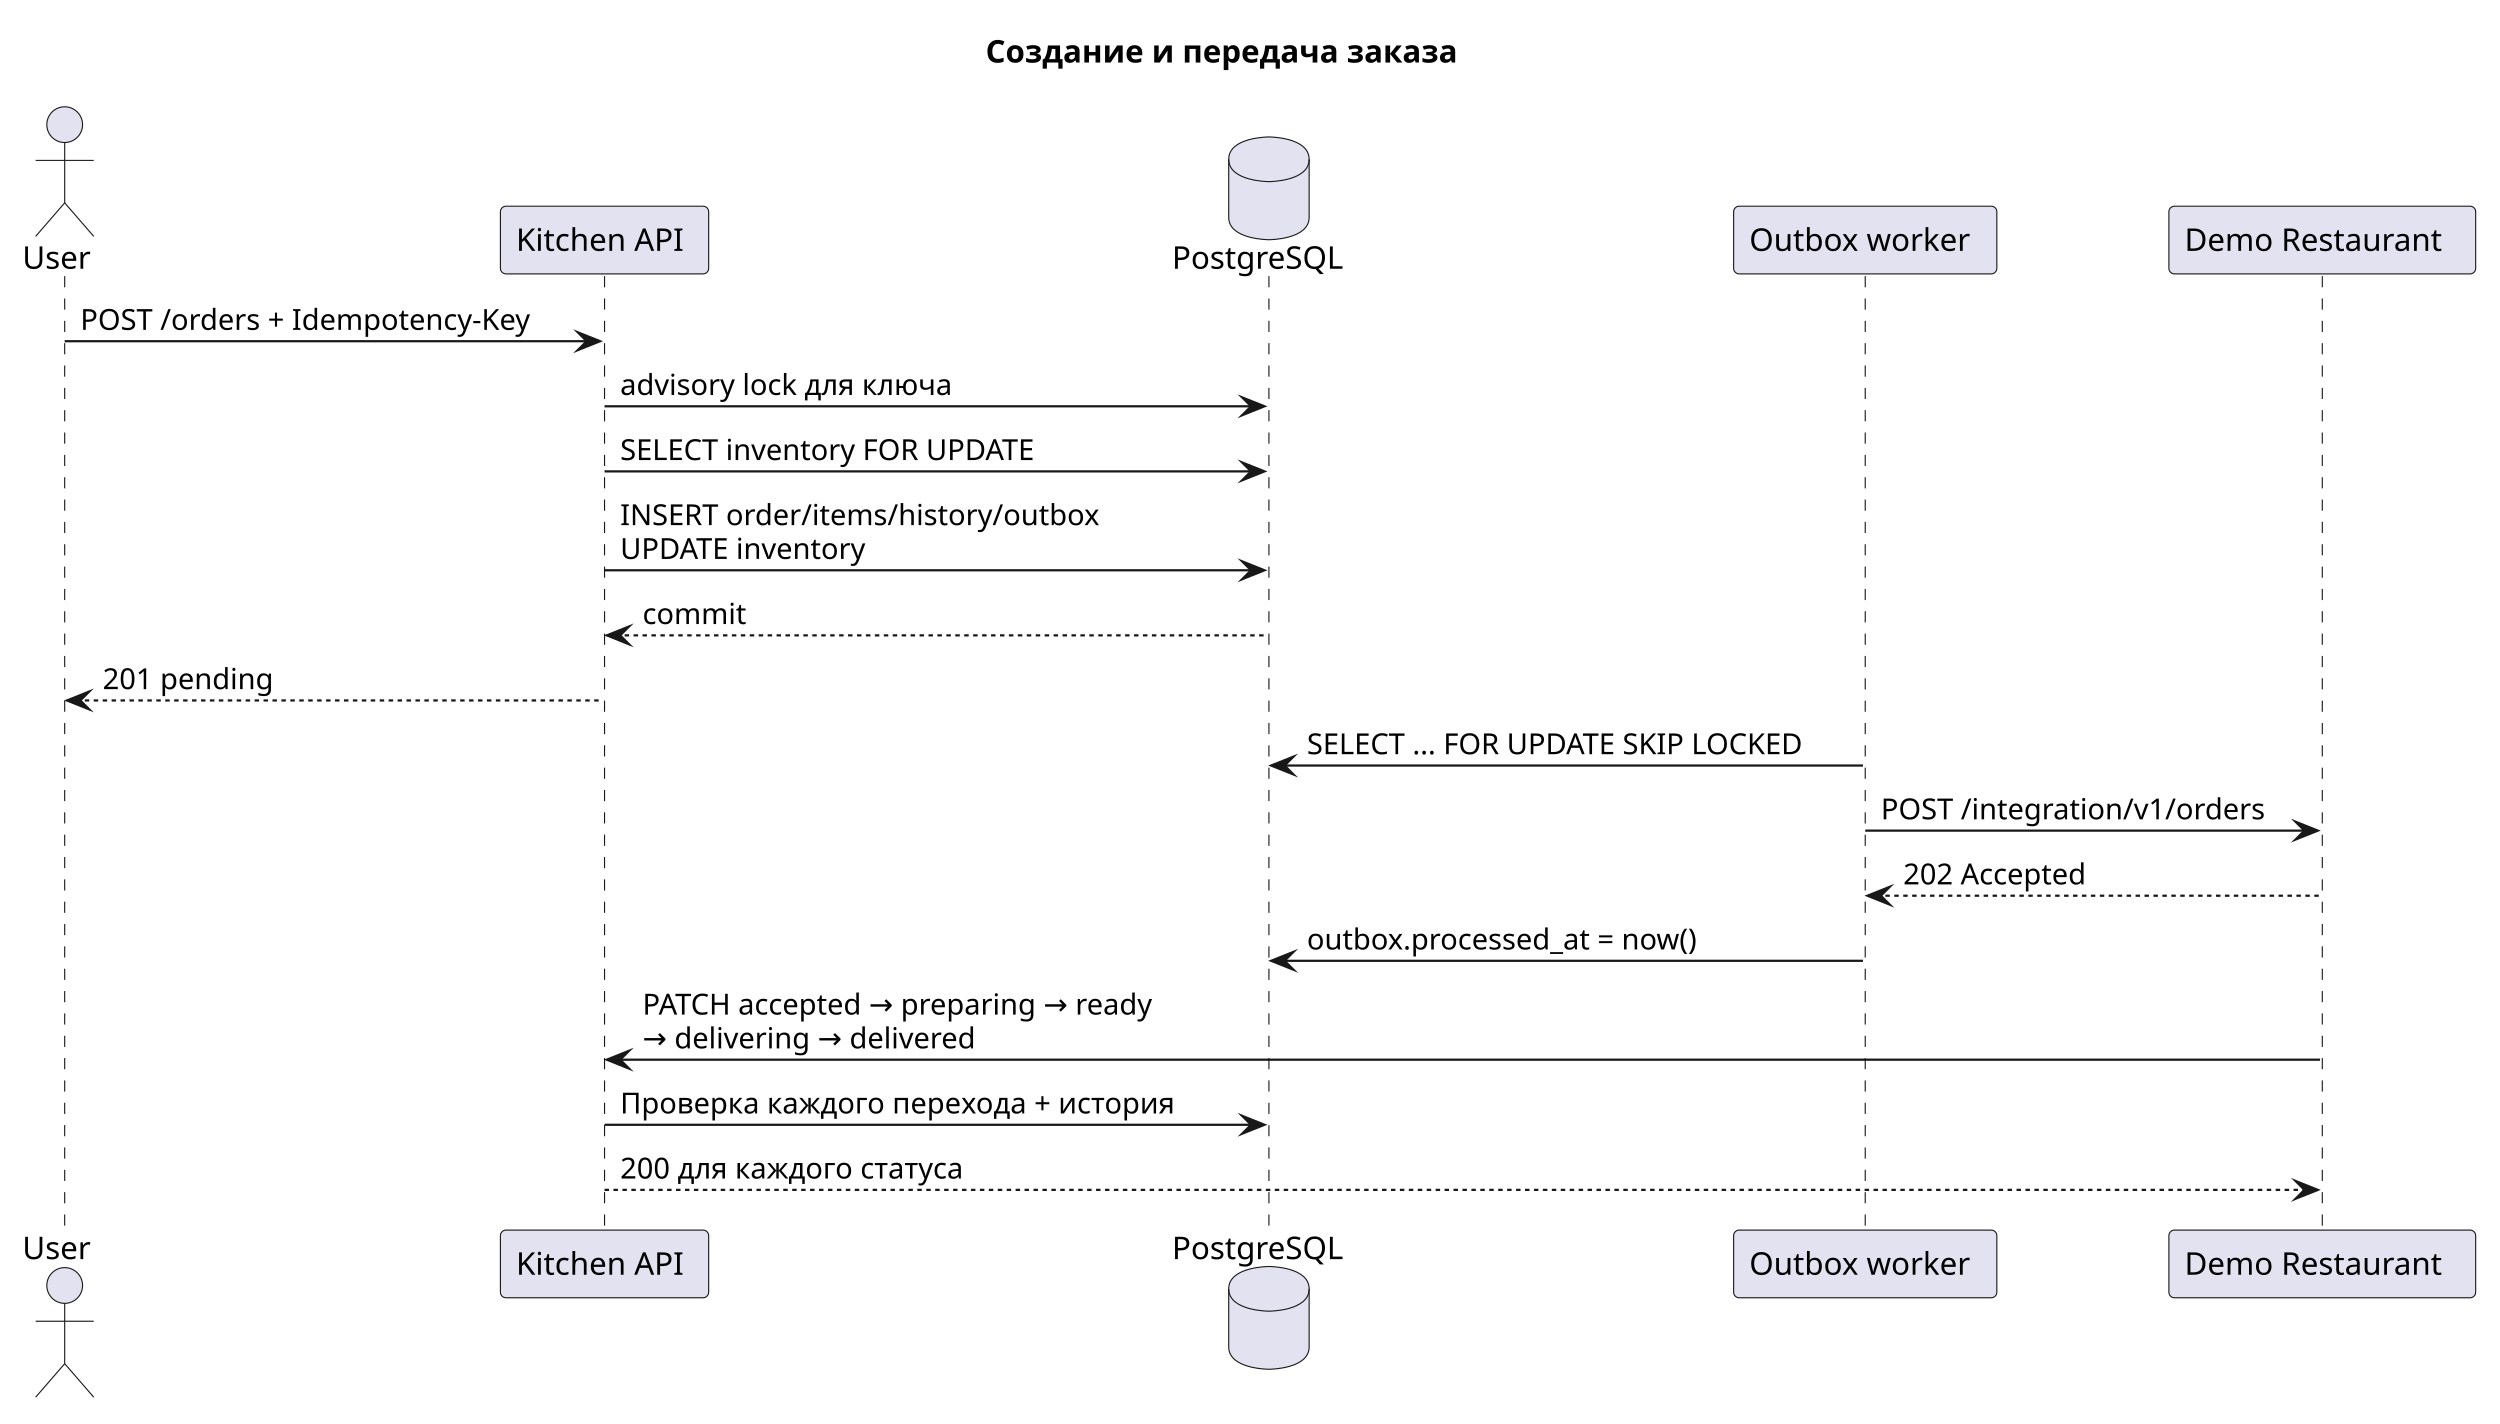
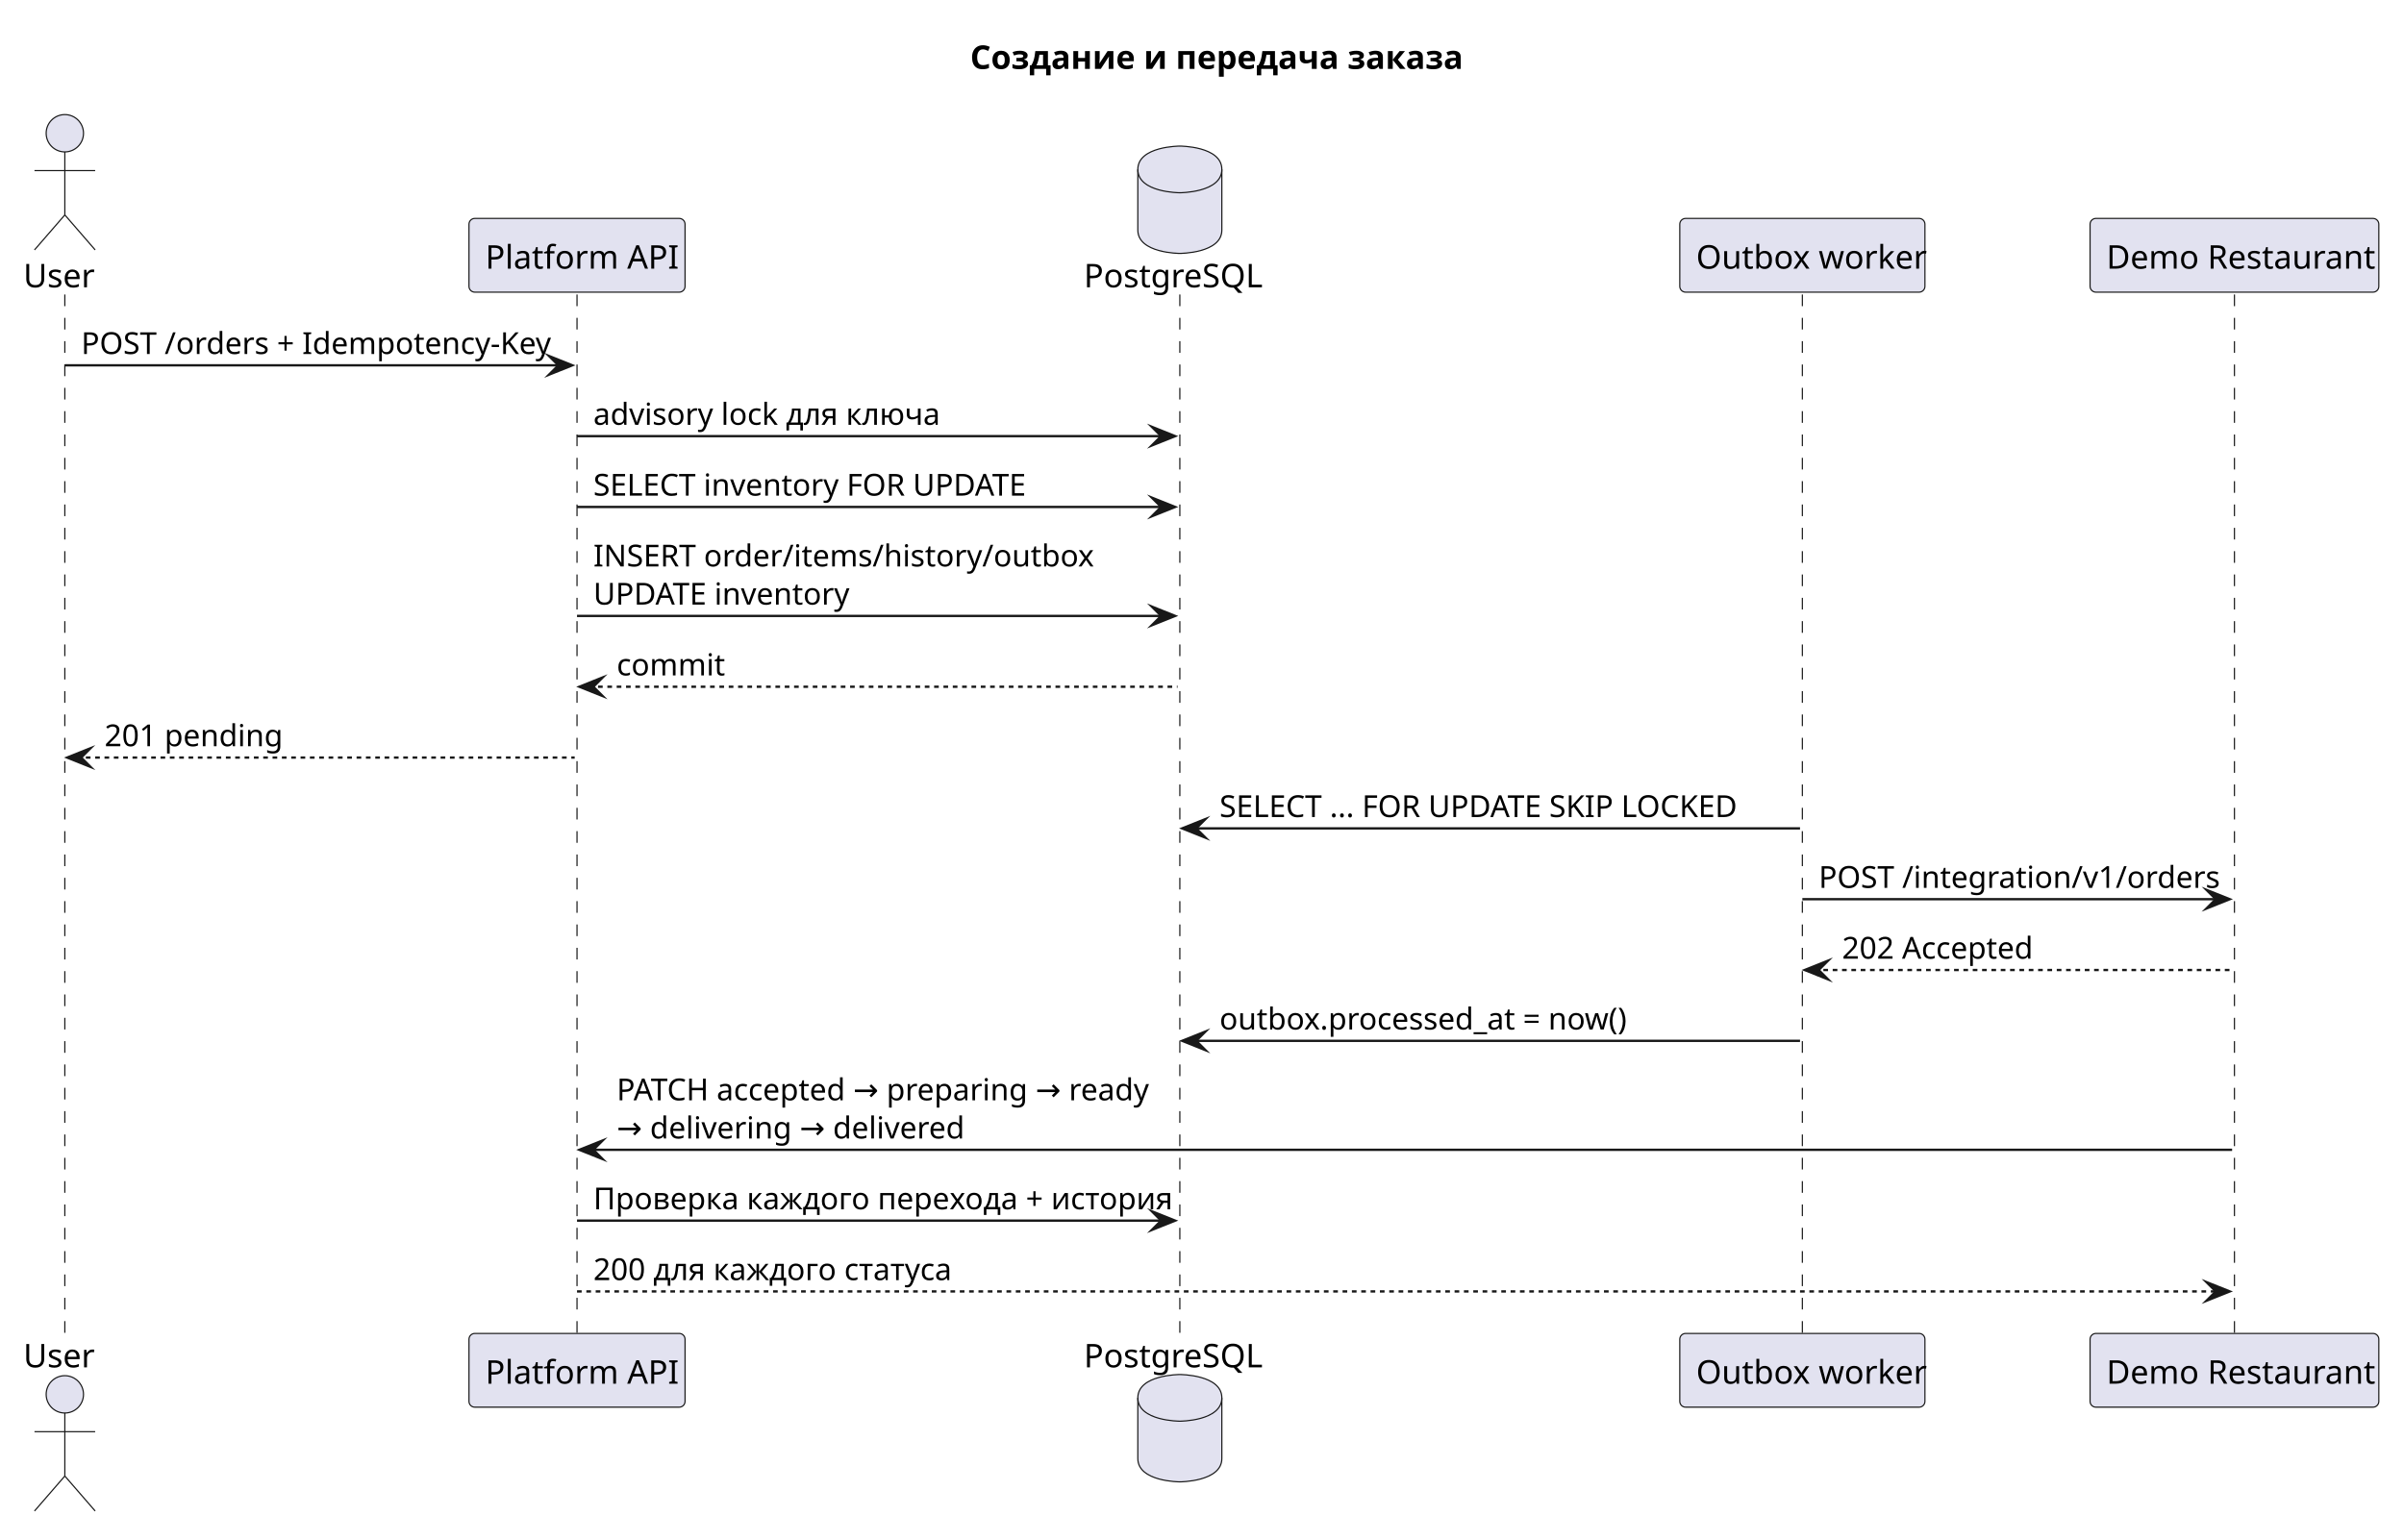
- <svg xmlns="http://www.w3.org/2000/svg" version="1.1" data-diagram-type="SEQUENCE" style="width:1119px;height:637px;background:#FFFFFF;" width="1119px" height="637px" viewBox="0 0 1119 637" zoomAndPan="magnify" preserveAspectRatio="none" contentStyleType="text/css">
+ <svg xmlns="http://www.w3.org/2000/svg" version="1.1" data-diagram-type="SEQUENCE" style="width:1030px;height:660px;background:#FFFFFF;" width="1030px" height="660px" viewBox="0 0 1030 660" zoomAndPan="magnify" preserveAspectRatio="none" contentStyleType="text/css">
  <defs />
  <g font-family="sans-serif" lengthAdjust="spacing">
    <g class="title" data-source-line="1">
-       <text x="441.157" y="27.995" fill="#000" font-size="14" textLength="234.801" font-weight="700">Создание и передача заказа</text>
+       <text x="415.672" y="29.533" fill="#000" font-size="14" textLength="196.868" font-weight="700">Создание и передача заказа</text>
    </g>
    <g>
-       <rect x="25.455" y="123.594" width="8" height="426.992" fill="#000" fill-opacity="0" />
-       <line x1="28.955" y1="123.594" x2="28.955" y2="550.586" style="stroke:#181818;stroke-width:0.5;stroke-dasharray:5,5;" />
+       <rect x="24.279" y="126.219" width="8" height="445.273" fill="#000" fill-opacity="0" />
+       <line x1="27.779" y1="126.219" x2="27.779" y2="571.492" style="stroke:#181818;stroke-width:0.5;stroke-dasharray:5,5;" />
    </g>
    <g>
-       <rect x="267.091" y="123.594" width="8" height="426.992" fill="#000" fill-opacity="0" />
-       <line x1="270.591" y1="123.594" x2="270.591" y2="550.586" style="stroke:#181818;stroke-width:0.5;stroke-dasharray:5,5;" />
+       <rect x="243.724" y="126.219" width="8" height="445.273" fill="#000" fill-opacity="0" />
+       <line x1="247.224" y1="126.219" x2="247.224" y2="571.492" style="stroke:#181818;stroke-width:0.5;stroke-dasharray:5,5;" />
    </g>
    <g>
-       <rect x="564.472" y="123.594" width="8" height="426.992" fill="#000" fill-opacity="0" />
-       <line x1="567.972" y1="123.594" x2="567.972" y2="550.586" style="stroke:#181818;stroke-width:0.5;stroke-dasharray:5,5;" />
+       <rect x="502.003" y="126.219" width="8" height="445.273" fill="#000" fill-opacity="0" />
+       <line x1="505.503" y1="126.219" x2="505.503" y2="571.492" style="stroke:#181818;stroke-width:0.5;stroke-dasharray:5,5;" />
    </g>
    <g>
-       <rect x="831.377" y="123.594" width="8" height="426.992" fill="#000" fill-opacity="0" />
-       <line x1="834.877" y1="123.594" x2="834.877" y2="550.586" style="stroke:#181818;stroke-width:0.5;stroke-dasharray:5,5;" />
+       <rect x="768.725" y="126.219" width="8" height="445.273" fill="#000" fill-opacity="0" />
+       <line x1="772.225" y1="126.219" x2="772.225" y2="571.492" style="stroke:#181818;stroke-width:0.5;stroke-dasharray:5,5;" />
    </g>
    <g>
-       <rect x="1035.956" y="123.594" width="8" height="426.992" fill="#000" fill-opacity="0" />
-       <line x1="1039.456" y1="123.594" x2="1039.456" y2="550.586" style="stroke:#181818;stroke-width:0.5;stroke-dasharray:5,5;" />
+       <rect x="953.854" y="126.219" width="8" height="445.273" fill="#000" fill-opacity="0" />
+       <line x1="957.354" y1="126.219" x2="957.354" y2="571.492" style="stroke:#181818;stroke-width:0.5;stroke-dasharray:5,5;" />
    </g>
-     <text x="10" y="120.292" fill="#000" font-size="14" textLength="31.91">User</text>
-     <ellipse cx="28.955" cy="55.797" rx="8" ry="8" fill="#E2E2F0" style="stroke:#181818;stroke-width:0.5;" />
-     <path d="M28.955,63.797 L28.955,90.797 M15.955,71.797 L41.955,71.797 M28.955,90.797 L15.955,105.797 M28.955,90.797 L41.955,105.797" style="stroke:#181818;stroke-width:0.5;" fill="none" />
-     <rect x="223.983" y="92.297" width="93.215" height="30.297" fill="#E2E2F0" style="stroke:#181818;stroke-width:0.5;" rx="2.5" ry="2.5" />
-     <text x="230.983" y="112.292" fill="#000" font-size="14" textLength="79.215">Kitchen API</text>
-     <text x="524.595" y="120.292" fill="#000" font-size="14" textLength="80.753">PostgreSQL</text>
-     <path d="M549.972,71.297 C549.972,61.297 567.972,61.297 567.972,61.297 C567.972,61.297 585.972,61.297 585.972,71.297 L585.972,97.297 C585.972,107.297 567.972,107.297 567.972,107.297 C567.972,107.297 549.972,107.297 549.972,97.297 L549.972,71.297" style="stroke:#181818;stroke-width:0.5;" fill="#E2E2F0" />
-     <path d="M549.972,71.297 C549.972,81.297 567.972,81.297 567.972,81.297 C567.972,81.297 585.972,81.297 585.972,71.297" style="stroke:#181818;stroke-width:0.5;" fill="none" />
-     <rect x="775.969" y="92.297" width="117.817" height="30.297" fill="#E2E2F0" style="stroke:#181818;stroke-width:0.5;" rx="2.5" ry="2.5" />
-     <text x="782.969" y="112.292" fill="#000" font-size="14" textLength="103.817">Outbox worker</text>
-     <rect x="970.795" y="92.297" width="137.32" height="30.297" fill="#E2E2F0" style="stroke:#181818;stroke-width:0.5;" rx="2.5" ry="2.5" />
-     <text x="977.795" y="112.292" fill="#000" font-size="14" textLength="123.32">Demo Restaurant</text>
-     <text x="10" y="563.581" fill="#000" font-size="14" textLength="31.91">User</text>
-     <ellipse cx="28.955" cy="575.383" rx="8" ry="8" fill="#E2E2F0" style="stroke:#181818;stroke-width:0.5;" />
-     <path d="M28.955,583.383 L28.955,610.383 M15.955,591.383 L41.955,591.383 M28.955,610.383 L15.955,625.383 M28.955,610.383 L41.955,625.383" style="stroke:#181818;stroke-width:0.5;" fill="none" />
-     <rect x="223.983" y="550.586" width="93.215" height="30.297" fill="#E2E2F0" style="stroke:#181818;stroke-width:0.5;" rx="2.5" ry="2.5" />
-     <text x="230.983" y="570.581" fill="#000" font-size="14" textLength="79.215">Kitchen API</text>
-     <text x="524.595" y="563.581" fill="#000" font-size="14" textLength="80.753">PostgreSQL</text>
-     <path d="M549.972,576.883 C549.972,566.883 567.972,566.883 567.972,566.883 C567.972,566.883 585.972,566.883 585.972,576.883 L585.972,602.883 C585.972,612.883 567.972,612.883 567.972,612.883 C567.972,612.883 549.972,612.883 549.972,602.883 L549.972,576.883" style="stroke:#181818;stroke-width:0.5;" fill="#E2E2F0" />
-     <path d="M549.972,576.883 C549.972,586.883 567.972,586.883 567.972,586.883 C567.972,586.883 585.972,586.883 585.972,576.883" style="stroke:#181818;stroke-width:0.5;" fill="none" />
-     <rect x="775.969" y="550.586" width="117.817" height="30.297" fill="#E2E2F0" style="stroke:#181818;stroke-width:0.5;" rx="2.5" ry="2.5" />
-     <text x="782.969" y="570.581" fill="#000" font-size="14" textLength="103.817">Outbox worker</text>
-     <rect x="970.795" y="550.586" width="137.32" height="30.297" fill="#E2E2F0" style="stroke:#181818;stroke-width:0.5;" rx="2.5" ry="2.5" />
-     <text x="977.795" y="570.581" fill="#000" font-size="14" textLength="123.32">Demo Restaurant</text>
-     <polygon points="258.591,148.727,268.591,152.727,258.591,156.727,262.591,152.727" fill="#181818" style="stroke:#181818;stroke-width:1;stroke-linejoin:miter;stroke-miterlimit:10;" />
-     <line x1="28.955" y1="152.727" x2="264.591" y2="152.727" style="stroke:#181818;stroke-width:1;" />
-     <text x="35.955" y="147.661" fill="#000" font-size="13" textLength="217.636">POST /orders + Idempotency-Key</text>
-     <polygon points="555.972,177.859,565.972,181.859,555.972,185.859,559.972,181.859" fill="#181818" style="stroke:#181818;stroke-width:1;stroke-linejoin:miter;stroke-miterlimit:10;" />
-     <line x1="270.591" y1="181.859" x2="561.972" y2="181.859" style="stroke:#181818;stroke-width:1;" />
-     <text x="277.591" y="176.793" fill="#000" font-size="13" textLength="161.795">advisory lock для ключа</text>
-     <polygon points="555.972,206.992,565.972,210.992,555.972,214.992,559.972,210.992" fill="#181818" style="stroke:#181818;stroke-width:1;stroke-linejoin:miter;stroke-miterlimit:10;" />
-     <line x1="270.591" y1="210.992" x2="561.972" y2="210.992" style="stroke:#181818;stroke-width:1;" />
-     <text x="277.591" y="205.926" fill="#000" font-size="13" textLength="202.363">SELECT inventory FOR UPDATE</text>
-     <polygon points="555.972,251.258,565.972,255.258,555.972,259.258,559.972,255.258" fill="#181818" style="stroke:#181818;stroke-width:1;stroke-linejoin:miter;stroke-miterlimit:10;" />
-     <line x1="270.591" y1="255.258" x2="561.972" y2="255.258" style="stroke:#181818;stroke-width:1;" />
-     <text x="277.591" y="235.059" fill="#000" font-size="13" textLength="225.208">INSERT order/items/history/outbox</text>
-     <text x="277.591" y="250.192" fill="#000" font-size="13" textLength="118.416">UPDATE inventory</text>
-     <polygon points="281.591,280.391,271.591,284.391,281.591,288.391,277.591,284.391" fill="#181818" style="stroke:#181818;stroke-width:1;stroke-linejoin:miter;stroke-miterlimit:10;" />
-     <line x1="275.591" y1="284.391" x2="566.972" y2="284.391" style="stroke:#181818;stroke-width:1;stroke-dasharray:2,2;" />
-     <text x="287.591" y="279.325" fill="#000" font-size="13" textLength="49.137">commit</text>
-     <polygon points="39.955,309.523,29.955,313.523,39.955,317.523,35.955,313.523" fill="#181818" style="stroke:#181818;stroke-width:1;stroke-linejoin:miter;stroke-miterlimit:10;" />
-     <line x1="33.955" y1="313.523" x2="269.591" y2="313.523" style="stroke:#181818;stroke-width:1;stroke-dasharray:2,2;" />
-     <text x="45.955" y="308.458" fill="#000" font-size="13" textLength="81.79">201 pending</text>
-     <polygon points="578.972,338.656,568.972,342.656,578.972,346.656,574.972,342.656" fill="#181818" style="stroke:#181818;stroke-width:1;stroke-linejoin:miter;stroke-miterlimit:10;" />
-     <line x1="572.972" y1="342.656" x2="833.877" y2="342.656" style="stroke:#181818;stroke-width:1;" />
-     <text x="584.972" y="337.59" fill="#000" font-size="13" textLength="242.906">SELECT ... FOR UPDATE SKIP LOCKED</text>
-     <polygon points="1027.456,367.789,1037.456,371.789,1027.456,375.789,1031.456,371.789" fill="#181818" style="stroke:#181818;stroke-width:1;stroke-linejoin:miter;stroke-miterlimit:10;" />
-     <line x1="834.877" y1="371.789" x2="1033.456" y2="371.789" style="stroke:#181818;stroke-width:1;" />
-     <text x="841.877" y="366.723" fill="#000" font-size="13" textLength="180.578">POST /integration/v1/orders</text>
-     <polygon points="845.877,396.922,835.877,400.922,845.877,404.922,841.877,400.922" fill="#181818" style="stroke:#181818;stroke-width:1;stroke-linejoin:miter;stroke-miterlimit:10;" />
-     <line x1="839.877" y1="400.922" x2="1038.456" y2="400.922" style="stroke:#181818;stroke-width:1;stroke-dasharray:2,2;" />
-     <text x="851.877" y="395.856" fill="#000" font-size="13" textLength="89.73">202 Accepted</text>
-     <polygon points="578.972,426.055,568.972,430.055,578.972,434.055,574.972,430.055" fill="#181818" style="stroke:#181818;stroke-width:1;stroke-linejoin:miter;stroke-miterlimit:10;" />
-     <line x1="572.972" y1="430.055" x2="833.877" y2="430.055" style="stroke:#181818;stroke-width:1;" />
-     <text x="584.972" y="424.989" fill="#000" font-size="13" textLength="191.502">outbox.processed_at = now()</text>
-     <polygon points="281.591,470.32,271.591,474.32,281.591,478.32,277.591,474.32" fill="#181818" style="stroke:#181818;stroke-width:1;stroke-linejoin:miter;stroke-miterlimit:10;" />
-     <line x1="275.591" y1="474.32" x2="1038.456" y2="474.32" style="stroke:#181818;stroke-width:1;" />
-     <text x="287.591" y="454.122" fill="#000" font-size="13" textLength="246.346">PATCH accepted → preparing → ready</text>
-     <text x="287.591" y="469.254" fill="#000" font-size="13" textLength="159.555">→ delivering → delivered</text>
-     <polygon points="555.972,499.453,565.972,503.453,555.972,507.453,559.972,503.453" fill="#181818" style="stroke:#181818;stroke-width:1;stroke-linejoin:miter;stroke-miterlimit:10;" />
-     <line x1="270.591" y1="503.453" x2="561.972" y2="503.453" style="stroke:#181818;stroke-width:1;" />
-     <text x="277.591" y="498.387" fill="#000" font-size="13" textLength="273.381">Проверка каждого перехода + история</text>
-     <polygon points="1027.456,528.586,1037.456,532.586,1027.456,536.586,1031.456,532.586" fill="#181818" style="stroke:#181818;stroke-width:1;stroke-linejoin:miter;stroke-miterlimit:10;" />
-     <line x1="270.591" y1="532.586" x2="1033.456" y2="532.586" style="stroke:#181818;stroke-width:1;stroke-dasharray:2,2;" />
-     <text x="277.591" y="527.52" fill="#000" font-size="13" textLength="174.649">200 для каждого статуса</text>
+     <text x="10" y="123.143" fill="#000" font-size="14" textLength="29.559">User</text>
+     <ellipse cx="27.779" cy="57.109" rx="8" ry="8" fill="#E2E2F0" style="stroke:#181818;stroke-width:0.5;" />
+     <path d="M27.779,65.109 L27.779,92.109 M14.779,73.109 L40.779,73.109 M27.779,92.109 L14.779,107.109 M27.779,92.109 L40.779,107.109" style="stroke:#181818;stroke-width:0.5;" fill="none" />
+     <rect x="200.934" y="93.609" width="92.579" height="31.609" fill="#E2E2F0" style="stroke:#181818;stroke-width:0.5;" rx="2.5" ry="2.5" />
+     <text x="207.934" y="115.143" fill="#000" font-size="14" textLength="78.579">Platform API</text>
+     <text x="464.372" y="123.143" fill="#000" font-size="14" textLength="76.262">PostgreSQL</text>
+     <path d="M487.503,72.609 C487.503,62.609 505.503,62.609 505.503,62.609 C505.503,62.609 523.503,62.609 523.503,72.609 L523.503,98.609 C523.503,108.609 505.503,108.609 505.503,108.609 C505.503,108.609 487.503,108.609 487.503,98.609 L487.503,72.609" style="stroke:#181818;stroke-width:0.5;" fill="#E2E2F0" />
+     <path d="M487.503,72.609 C487.503,82.609 505.503,82.609 505.503,82.609 C505.503,82.609 523.503,82.609 523.503,72.609" style="stroke:#181818;stroke-width:0.5;" fill="none" />
+     <rect x="719.708" y="93.609" width="105.034" height="31.609" fill="#E2E2F0" style="stroke:#181818;stroke-width:0.5;" rx="2.5" ry="2.5" />
+     <text x="726.708" y="115.143" fill="#000" font-size="14" textLength="91.034">Outbox worker</text>
+     <rect x="895.495" y="93.609" width="123.717" height="31.609" fill="#E2E2F0" style="stroke:#181818;stroke-width:0.5;" rx="2.5" ry="2.5" />
+     <text x="902.495" y="115.143" fill="#000" font-size="14" textLength="109.717">Demo Restaurant</text>
+     <text x="10" y="586.025" fill="#000" font-size="14" textLength="29.559">User</text>
+     <ellipse cx="27.779" cy="597.602" rx="8" ry="8" fill="#E2E2F0" style="stroke:#181818;stroke-width:0.5;" />
+     <path d="M27.779,605.602 L27.779,632.602 M14.779,613.602 L40.779,613.602 M27.779,632.602 L14.779,647.602 M27.779,632.602 L40.779,647.602" style="stroke:#181818;stroke-width:0.5;" fill="none" />
+     <rect x="200.934" y="571.492" width="92.579" height="31.609" fill="#E2E2F0" style="stroke:#181818;stroke-width:0.5;" rx="2.5" ry="2.5" />
+     <text x="207.934" y="593.025" fill="#000" font-size="14" textLength="78.579">Platform API</text>
+     <text x="464.372" y="586.025" fill="#000" font-size="14" textLength="76.262">PostgreSQL</text>
+     <path d="M487.503,599.102 C487.503,589.102 505.503,589.102 505.503,589.102 C505.503,589.102 523.503,589.102 523.503,599.102 L523.503,625.102 C523.503,635.102 505.503,635.102 505.503,635.102 C505.503,635.102 487.503,635.102 487.503,625.102 L487.503,599.102" style="stroke:#181818;stroke-width:0.5;" fill="#E2E2F0" />
+     <path d="M487.503,599.102 C487.503,609.102 505.503,609.102 505.503,609.102 C505.503,609.102 523.503,609.102 523.503,599.102" style="stroke:#181818;stroke-width:0.5;" fill="none" />
+     <rect x="719.708" y="571.492" width="105.034" height="31.609" fill="#E2E2F0" style="stroke:#181818;stroke-width:0.5;" rx="2.5" ry="2.5" />
+     <text x="726.708" y="593.025" fill="#000" font-size="14" textLength="91.034">Outbox worker</text>
+     <rect x="895.495" y="571.492" width="123.717" height="31.609" fill="#E2E2F0" style="stroke:#181818;stroke-width:0.5;" rx="2.5" ry="2.5" />
+     <text x="902.495" y="593.025" fill="#000" font-size="14" textLength="109.717">Demo Restaurant</text>
+     <polygon points="235.224,152.57,245.224,156.57,235.224,160.57,239.224,156.57" fill="#181818" style="stroke:#181818;stroke-width:1;stroke-linejoin:miter;stroke-miterlimit:10;" />
+     <line x1="27.779" y1="156.57" x2="241.224" y2="156.57" style="stroke:#181818;stroke-width:1;" />
+     <text x="34.779" y="151.714" fill="#000" font-size="13" textLength="195.444">POST /orders + Idempotency-Key</text>
+     <polygon points="493.503,182.922,503.503,186.922,493.503,190.922,497.503,186.922" fill="#181818" style="stroke:#181818;stroke-width:1;stroke-linejoin:miter;stroke-miterlimit:10;" />
+     <line x1="247.224" y1="186.922" x2="499.503" y2="186.922" style="stroke:#181818;stroke-width:1;" />
+     <text x="254.224" y="182.065" fill="#000" font-size="13" textLength="141.597">advisory lock для ключа</text>
+     <polygon points="493.503,213.273,503.503,217.273,493.503,221.273,497.503,217.273" fill="#181818" style="stroke:#181818;stroke-width:1;stroke-linejoin:miter;stroke-miterlimit:10;" />
+     <line x1="247.224" y1="217.273" x2="499.503" y2="217.273" style="stroke:#181818;stroke-width:1;" />
+     <text x="254.224" y="212.417" fill="#000" font-size="13" textLength="194.327">SELECT inventory FOR UPDATE</text>
+     <polygon points="493.503,259.977,503.503,263.977,493.503,267.977,497.503,263.977" fill="#181818" style="stroke:#181818;stroke-width:1;stroke-linejoin:miter;stroke-miterlimit:10;" />
+     <line x1="247.224" y1="263.977" x2="499.503" y2="263.977" style="stroke:#181818;stroke-width:1;" />
+     <text x="254.224" y="242.769" fill="#000" font-size="13" textLength="200.846">INSERT order/items/history/outbox</text>
+     <text x="254.224" y="259.12" fill="#000" font-size="13" textLength="109.091">UPDATE inventory</text>
+     <polygon points="258.224,290.328,248.224,294.328,258.224,298.328,254.224,294.328" fill="#181818" style="stroke:#181818;stroke-width:1;stroke-linejoin:miter;stroke-miterlimit:10;" />
+     <line x1="252.224" y1="294.328" x2="504.503" y2="294.328" style="stroke:#181818;stroke-width:1;stroke-dasharray:2,2;" />
+     <text x="264.224" y="289.472" fill="#000" font-size="13" textLength="41.888">commit</text>
+     <polygon points="38.779,320.68,28.779,324.68,38.779,328.68,34.779,324.68" fill="#181818" style="stroke:#181818;stroke-width:1;stroke-linejoin:miter;stroke-miterlimit:10;" />
+     <line x1="32.779" y1="324.68" x2="246.224" y2="324.68" style="stroke:#181818;stroke-width:1;stroke-dasharray:2,2;" />
+     <text x="44.779" y="319.823" fill="#000" font-size="13" textLength="71.57">201 pending</text>
+     <polygon points="516.503,351.031,506.503,355.031,516.503,359.031,512.503,355.031" fill="#181818" style="stroke:#181818;stroke-width:1;stroke-linejoin:miter;stroke-miterlimit:10;" />
+     <line x1="510.503" y1="355.031" x2="771.225" y2="355.031" style="stroke:#181818;stroke-width:1;" />
+     <text x="522.503" y="350.175" fill="#000" font-size="13" textLength="242.722">SELECT ... FOR UPDATE SKIP LOCKED</text>
+     <polygon points="945.354,381.383,955.354,385.383,945.354,389.383,949.354,385.383" fill="#181818" style="stroke:#181818;stroke-width:1;stroke-linejoin:miter;stroke-miterlimit:10;" />
+     <line x1="772.225" y1="385.383" x2="951.354" y2="385.383" style="stroke:#181818;stroke-width:1;" />
+     <text x="779.225" y="380.526" fill="#000" font-size="13" textLength="161.129">POST /integration/v1/orders</text>
+     <polygon points="783.225,411.734,773.225,415.734,783.225,419.734,779.225,415.734" fill="#181818" style="stroke:#181818;stroke-width:1;stroke-linejoin:miter;stroke-miterlimit:10;" />
+     <line x1="777.225" y1="415.734" x2="956.354" y2="415.734" style="stroke:#181818;stroke-width:1;stroke-dasharray:2,2;" />
+     <text x="789.225" y="410.878" fill="#000" font-size="13" textLength="79.504">202 Accepted</text>
+     <polygon points="516.503,442.086,506.503,446.086,516.503,450.086,512.503,446.086" fill="#181818" style="stroke:#181818;stroke-width:1;stroke-linejoin:miter;stroke-miterlimit:10;" />
+     <line x1="510.503" y1="446.086" x2="771.225" y2="446.086" style="stroke:#181818;stroke-width:1;" />
+     <text x="522.503" y="441.229" fill="#000" font-size="13" textLength="168.016">outbox.processed_at = now()</text>
+     <polygon points="258.224,488.789,248.224,492.789,258.224,496.789,254.224,492.789" fill="#181818" style="stroke:#181818;stroke-width:1;stroke-linejoin:miter;stroke-miterlimit:10;" />
+     <line x1="252.224" y1="492.789" x2="956.354" y2="492.789" style="stroke:#181818;stroke-width:1;" />
+     <text x="264.224" y="471.581" fill="#000" font-size="13" textLength="224.758">PATCH accepted → preparing → ready</text>
+     <text x="264.224" y="487.933" fill="#000" font-size="13" textLength="141.667">→ delivering → delivered</text>
+     <polygon points="493.503,519.141,503.503,523.141,493.503,527.141,497.503,523.141" fill="#181818" style="stroke:#181818;stroke-width:1;stroke-linejoin:miter;stroke-miterlimit:10;" />
+     <line x1="247.224" y1="523.141" x2="499.503" y2="523.141" style="stroke:#181818;stroke-width:1;" />
+     <text x="254.224" y="518.284" fill="#000" font-size="13" textLength="234.279">Проверка каждого перехода + история</text>
+     <polygon points="945.354,549.492,955.354,553.492,945.354,557.492,949.354,553.492" fill="#181818" style="stroke:#181818;stroke-width:1;stroke-linejoin:miter;stroke-miterlimit:10;" />
+     <line x1="247.224" y1="553.492" x2="951.354" y2="553.492" style="stroke:#181818;stroke-width:1;stroke-dasharray:2,2;" />
+     <text x="254.224" y="548.636" fill="#000" font-size="13" textLength="149.005">200 для каждого статуса</text>
  </g>
</svg>
